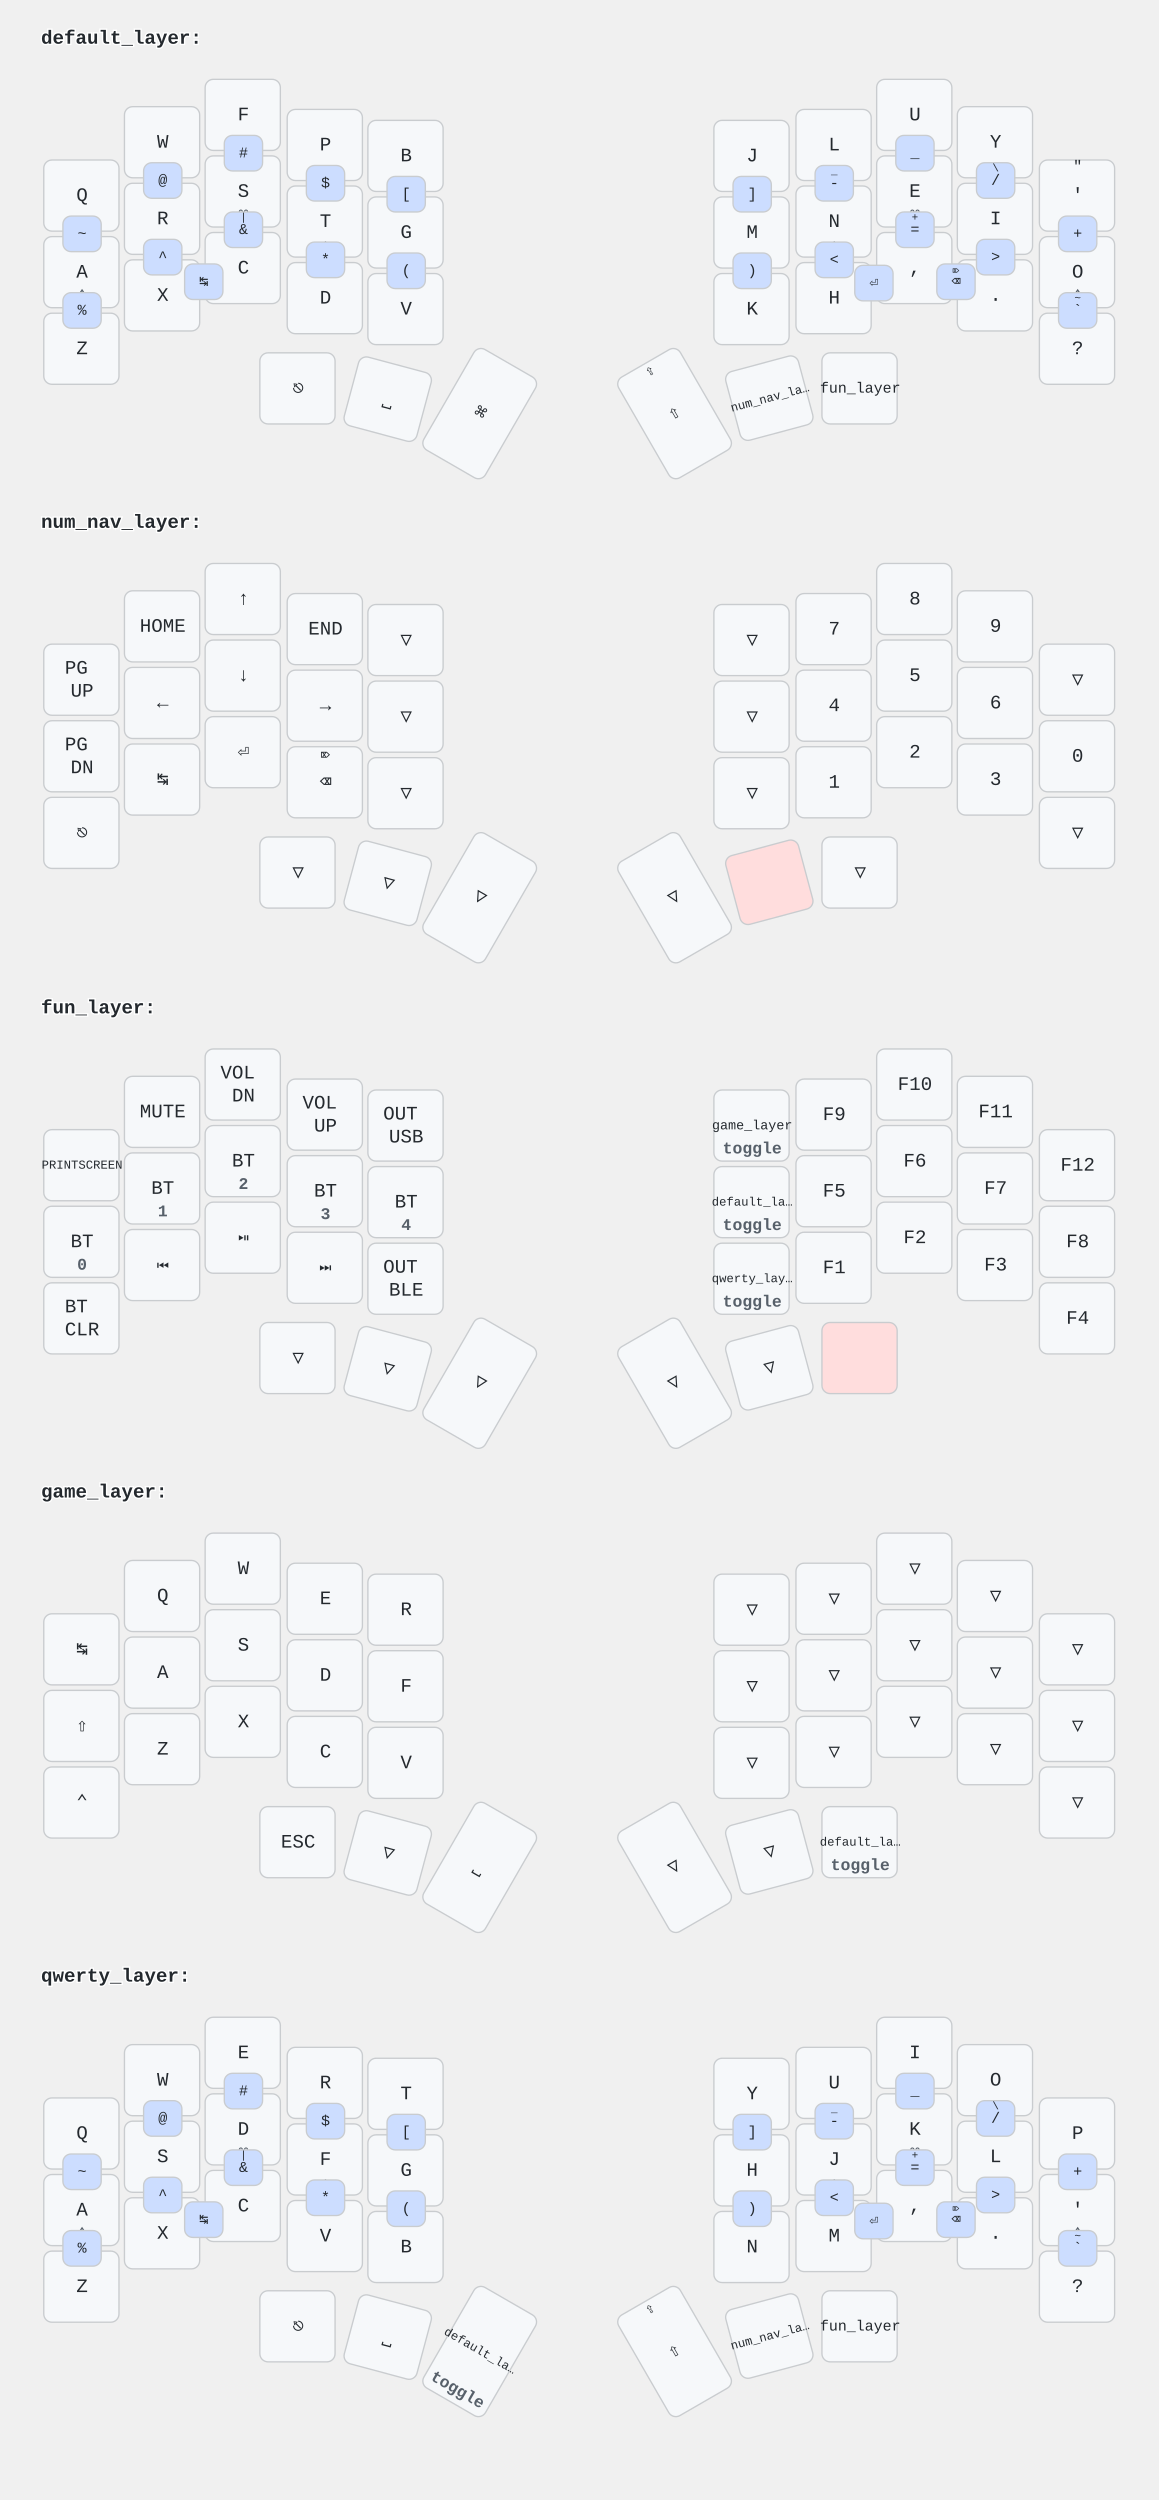
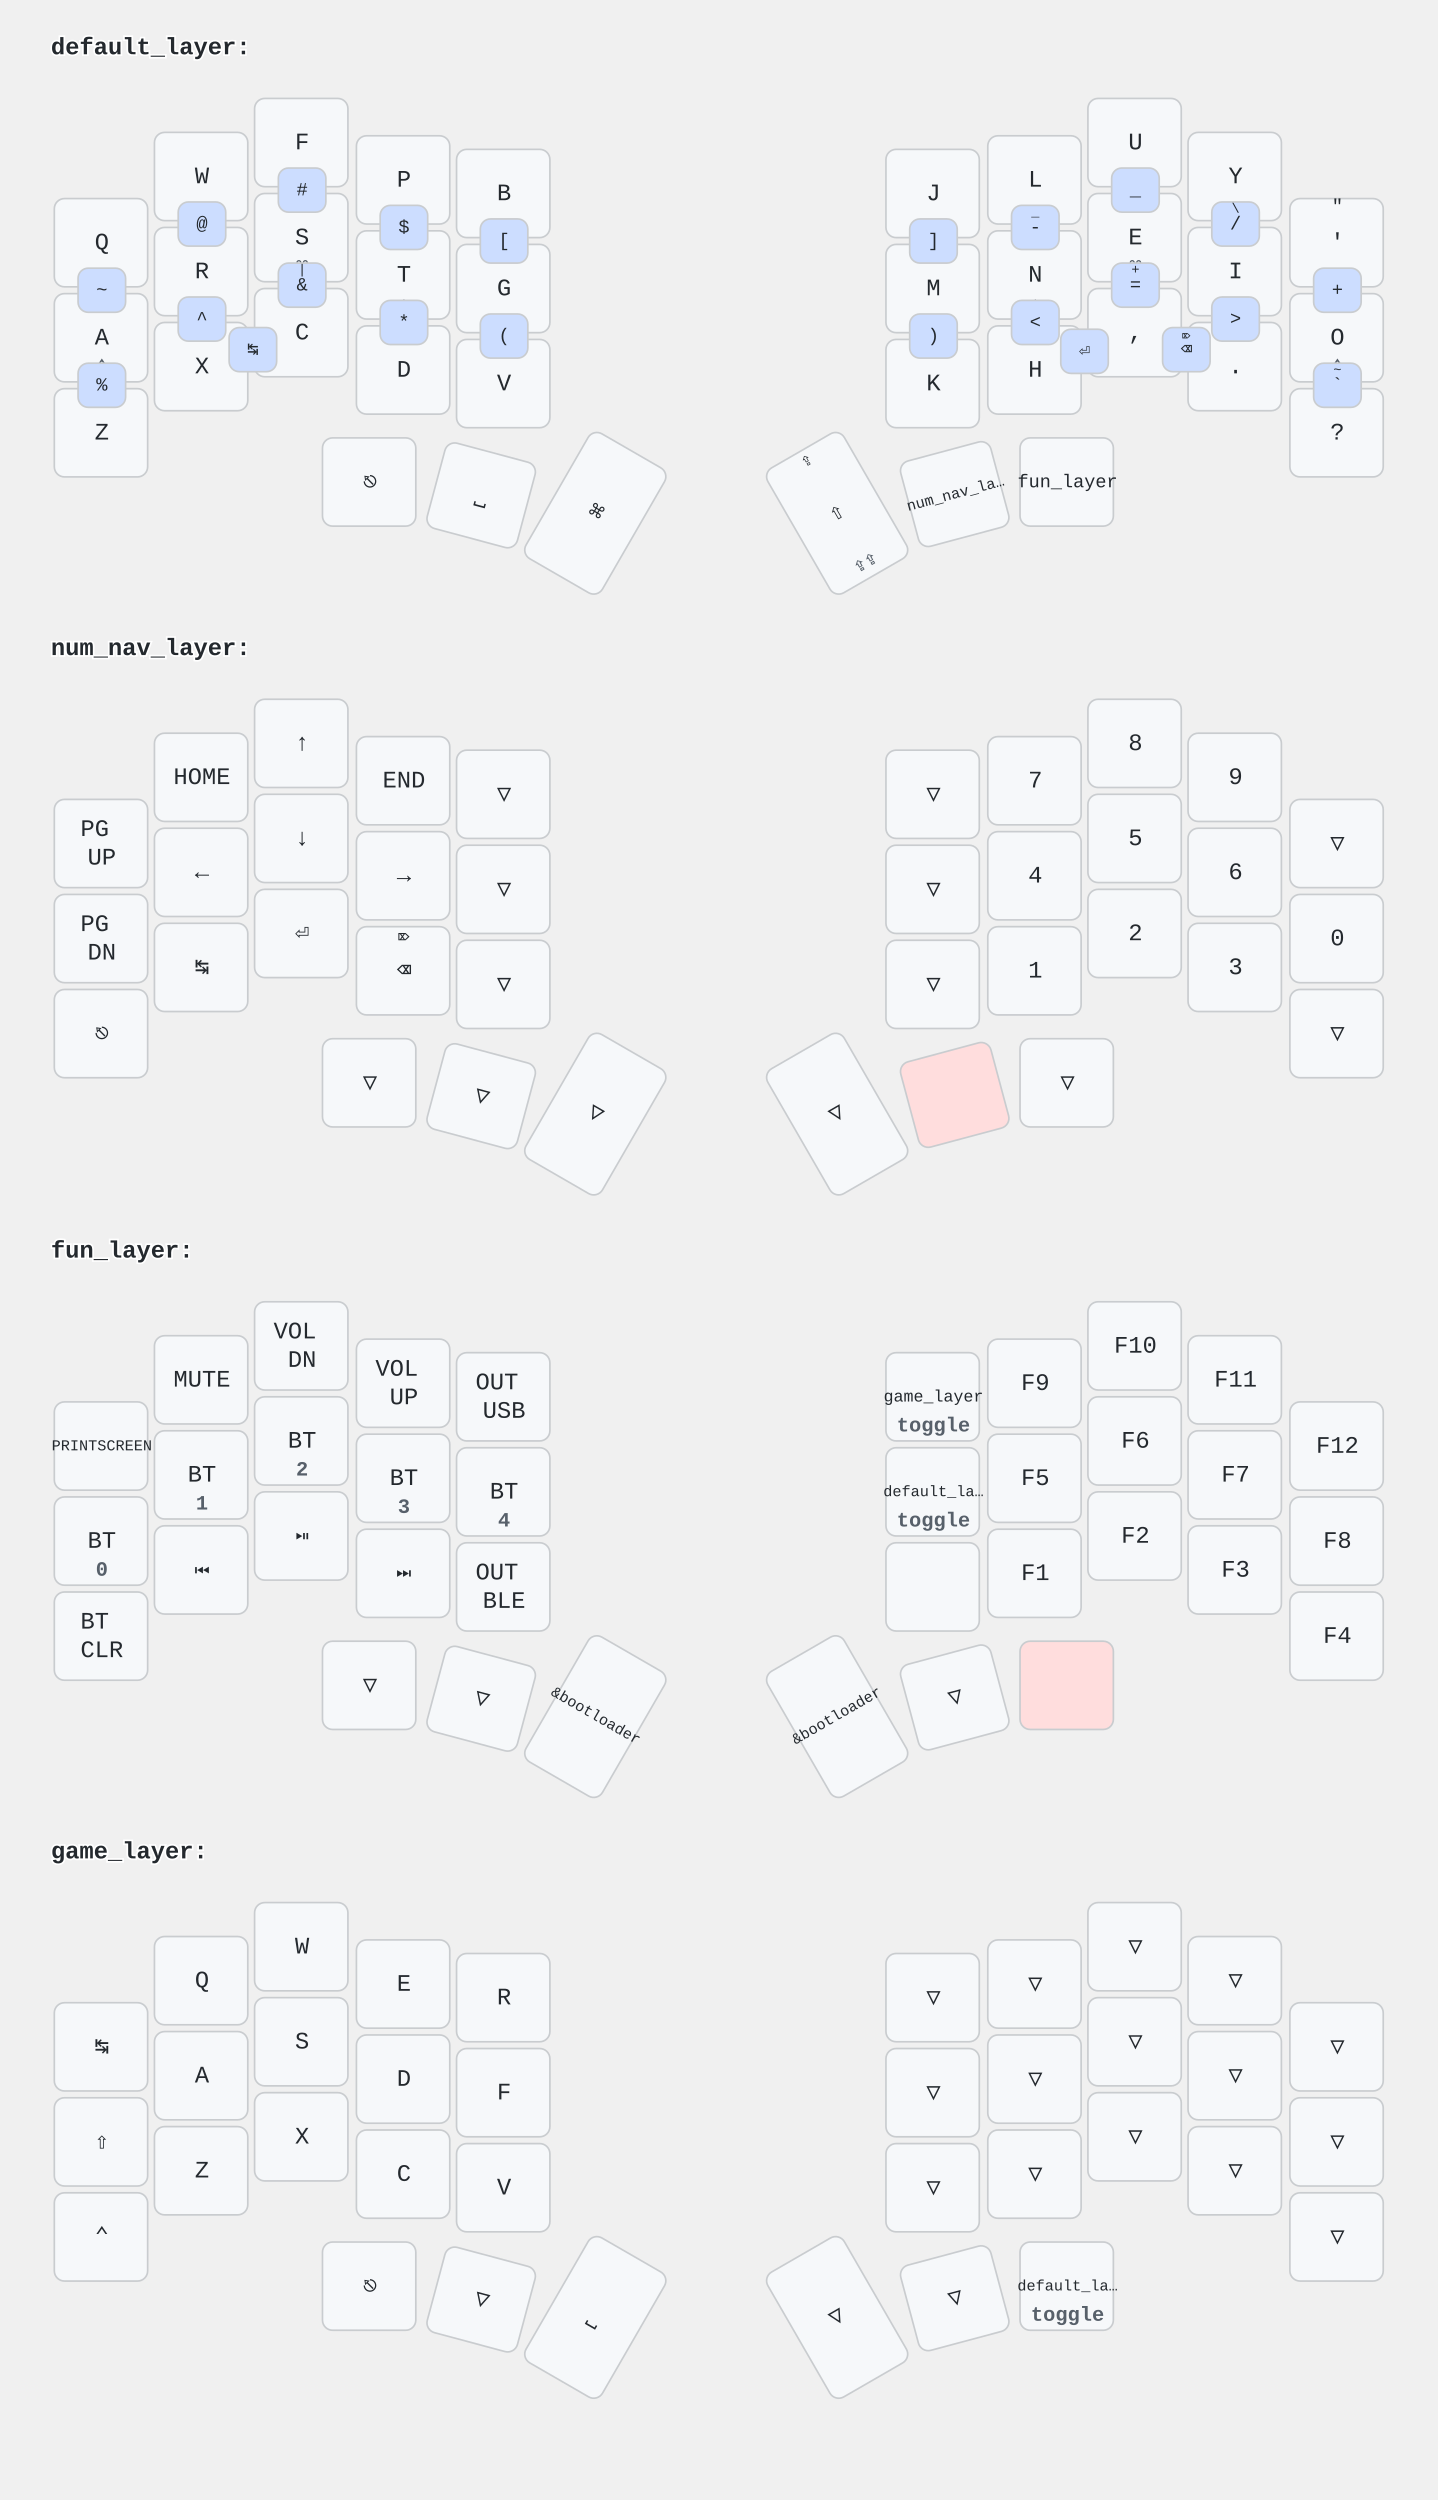
- <svg xmlns="http://www.w3.org/2000/svg" width="847" height="1828" viewBox="0 0 847 1828" class="keymap">
+ <svg xmlns="http://www.w3.org/2000/svg" width="847" height="1473" viewBox="0 0 847 1473" class="keymap">
  <style>/* font and background color specifications */
svg {
    font-family: SFMono-Regular,Consolas,Liberation Mono,Menlo,monospace;
    font-size: 14px;
    font-kerning: normal;
    text-rendering: optimizeLegibility;
    fill: #24292e;
}

/* default key styling */
rect {
    fill: #f6f8fa;
    stroke: #c9cccf;
    stroke-width: 1;
}

/* color accent for combo boxes */
rect.combo {
    fill: #cdf;
}

/* color accent for held keys */
rect.held, rect.combo.held {
    fill: #fdd;
}

/* color accent for ghost (optional) keys */
rect.ghost, rect.combo.ghost {
    fill: #ddd;
}

text {
    text-anchor: middle;
    dominant-baseline: middle;
}

/* styling for layer labels */
text.label {
    font-weight: bold;
    text-anchor: start;
    stroke: white;
    stroke-width: 2;
    paint-order: stroke;
}

/* styling for combo tap, and key hold/shifted label text */
text.combo, text.hold, text.shifted {
    font-size: 11px;
}

text.hold {
    text-anchor: middle;
    dominant-baseline: text-after-edge;
    font-size: 12px;
    font-weight: 600;
    fill: #57606a;
}

text.shifted {
    text-anchor: middle;
    dominant-baseline: hanging;
}

/* styling for hold/shifted label text in combo box */
text.combo.hold, text.combo.shifted {
    font-size: 8px;
}

/* styling for combo dendrons */
path {
    stroke-width: 1;
    stroke: gray;
    fill: none;
}
</style>
  <g transform="translate(30, 0)" class="layer-default_layer">
    <text x="0" y="28" class="label" id="default_layer">default_layer:</text>
    <g transform="translate(0, 56)">
      <g transform="translate(30, 87)" class="key keypos-0">
        <rect rx="6" ry="6" x="-28" y="-26" width="55" height="52" class="key" />
        <text x="0" y="0" class="key tap">Q</text>
      </g>
      <g transform="translate(89, 48)" class="key keypos-1">
        <rect rx="6" ry="6" x="-28" y="-26" width="55" height="52" class="key" />
        <text x="0" y="0" class="key tap">W</text>
      </g>
      <g transform="translate(148, 28)" class="key keypos-2">
        <rect rx="6" ry="6" x="-28" y="-26" width="55" height="52" class="key" />
        <text x="0" y="0" class="key tap">F</text>
      </g>
      <g transform="translate(208, 50)" class="key keypos-3">
        <rect rx="6" ry="6" x="-28" y="-26" width="55" height="52" class="key" />
        <text x="0" y="0" class="key tap">P</text>
      </g>
      <g transform="translate(267, 58)" class="key keypos-4">
        <rect rx="6" ry="6" x="-28" y="-26" width="55" height="52" class="key" />
        <text x="0" y="0" class="key tap">B</text>
      </g>
      <g transform="translate(520, 58)" class="key keypos-5">
        <rect rx="6" ry="6" x="-28" y="-26" width="55" height="52" class="key" />
        <text x="0" y="0" class="key tap">J</text>
      </g>
      <g transform="translate(580, 50)" class="key keypos-6">
        <rect rx="6" ry="6" x="-28" y="-26" width="55" height="52" class="key" />
        <text x="0" y="0" class="key tap">L</text>
      </g>
      <g transform="translate(639, 28)" class="key keypos-7">
        <rect rx="6" ry="6" x="-28" y="-26" width="55" height="52" class="key" />
        <text x="0" y="0" class="key tap">U</text>
      </g>
      <g transform="translate(698, 48)" class="key keypos-8">
        <rect rx="6" ry="6" x="-28" y="-26" width="55" height="52" class="key" />
        <text x="0" y="0" class="key tap">Y</text>
      </g>
      <g transform="translate(758, 87)" class="key keypos-9">
        <rect rx="6" ry="6" x="-28" y="-26" width="55" height="52" class="key" />
        <text x="0" y="0" class="key tap">'</text>
        <text x="0" y="-24" class="key shifted">"</text>
      </g>
      <g transform="translate(30, 143)" class="key keypos-10">
        <rect rx="6" ry="6" x="-28" y="-26" width="55" height="52" class="key" />
        <text x="0" y="0" class="key tap">A</text>
        <text x="0" y="24" class="key hold">⌃</text>
      </g>
      <g transform="translate(89, 104)" class="key keypos-11">
        <rect rx="6" ry="6" x="-28" y="-26" width="55" height="52" class="key" />
        <text x="0" y="0" class="key tap">R</text>
        <text x="0" y="24" class="key hold">⎇</text>
      </g>
      <g transform="translate(148, 84)" class="key keypos-12">
        <rect rx="6" ry="6" x="-28" y="-26" width="55" height="52" class="key" />
        <text x="0" y="0" class="key tap">S</text>
        <text x="0" y="24" class="key hold">⌘</text>
      </g>
      <g transform="translate(208, 106)" class="key keypos-13">
        <rect rx="6" ry="6" x="-28" y="-26" width="55" height="52" class="key" />
        <text x="0" y="0" class="key tap">T</text>
        <text x="0" y="24" class="key hold">⇧</text>
      </g>
      <g transform="translate(267, 114)" class="key keypos-14">
        <rect rx="6" ry="6" x="-28" y="-26" width="55" height="52" class="key" />
        <text x="0" y="0" class="key tap">G</text>
      </g>
      <g transform="translate(520, 114)" class="key keypos-15">
        <rect rx="6" ry="6" x="-28" y="-26" width="55" height="52" class="key" />
        <text x="0" y="0" class="key tap">M</text>
      </g>
      <g transform="translate(580, 106)" class="key keypos-16">
        <rect rx="6" ry="6" x="-28" y="-26" width="55" height="52" class="key" />
        <text x="0" y="0" class="key tap">N</text>
        <text x="0" y="24" class="key hold">⇧</text>
      </g>
      <g transform="translate(639, 84)" class="key keypos-17">
        <rect rx="6" ry="6" x="-28" y="-26" width="55" height="52" class="key" />
        <text x="0" y="0" class="key tap">E</text>
        <text x="0" y="24" class="key hold">⌘</text>
      </g>
      <g transform="translate(698, 104)" class="key keypos-18">
        <rect rx="6" ry="6" x="-28" y="-26" width="55" height="52" class="key" />
        <text x="0" y="0" class="key tap">I</text>
        <text x="0" y="24" class="key hold">⎇</text>
      </g>
      <g transform="translate(758, 143)" class="key keypos-19">
        <rect rx="6" ry="6" x="-28" y="-26" width="55" height="52" class="key" />
        <text x="0" y="0" class="key tap">O</text>
        <text x="0" y="24" class="key hold">⌃</text>
      </g>
      <g transform="translate(30, 199)" class="key keypos-20">
        <rect rx="6" ry="6" x="-28" y="-26" width="55" height="52" class="key" />
        <text x="0" y="0" class="key tap">Z</text>
      </g>
      <g transform="translate(89, 160)" class="key keypos-21">
        <rect rx="6" ry="6" x="-28" y="-26" width="55" height="52" class="key" />
        <text x="0" y="0" class="key tap">X</text>
      </g>
      <g transform="translate(148, 140)" class="key keypos-22">
        <rect rx="6" ry="6" x="-28" y="-26" width="55" height="52" class="key" />
        <text x="0" y="0" class="key tap">C</text>
      </g>
      <g transform="translate(208, 162)" class="key keypos-23">
        <rect rx="6" ry="6" x="-28" y="-26" width="55" height="52" class="key" />
        <text x="0" y="0" class="key tap">D</text>
      </g>
      <g transform="translate(267, 170)" class="key keypos-24">
        <rect rx="6" ry="6" x="-28" y="-26" width="55" height="52" class="key" />
        <text x="0" y="0" class="key tap">V</text>
      </g>
      <g transform="translate(520, 170)" class="key keypos-25">
        <rect rx="6" ry="6" x="-28" y="-26" width="55" height="52" class="key" />
        <text x="0" y="0" class="key tap">K</text>
      </g>
      <g transform="translate(580, 162)" class="key keypos-26">
        <rect rx="6" ry="6" x="-28" y="-26" width="55" height="52" class="key" />
        <text x="0" y="0" class="key tap">H</text>
      </g>
      <g transform="translate(639, 140)" class="key keypos-27">
        <rect rx="6" ry="6" x="-28" y="-26" width="55" height="52" class="key" />
        <text x="0" y="0" class="key tap">,</text>
        <text x="0" y="-24" class="key shifted">;</text>
      </g>
      <g transform="translate(698, 160)" class="key keypos-28">
        <rect rx="6" ry="6" x="-28" y="-26" width="55" height="52" class="key" />
        <text x="0" y="0" class="key tap">.</text>
        <text x="0" y="-24" class="key shifted">:</text>
      </g>
      <g transform="translate(758, 199)" class="key keypos-29">
        <rect rx="6" ry="6" x="-28" y="-26" width="55" height="52" class="key" />
        <text x="0" y="0" class="key tap">?</text>
        <text x="0" y="-24" class="key shifted">!</text>
      </g>
      <g transform="translate(188, 228)" class="key keypos-30">
        <rect rx="6" ry="6" x="-28" y="-26" width="55" height="52" class="key" />
        <text x="0" y="0" class="key tap">⎋</text>
      </g>
      <g transform="translate(254, 236) rotate(15.0)" class="key keypos-31">
        <rect rx="6" ry="6" x="-28" y="-26" width="55" height="52" class="key" />
        <text x="0" y="0" class="key tap">⎵</text>
      </g>
      <g transform="translate(321, 246) rotate(30.0)" class="key keypos-32">
        <rect rx="6" ry="6" x="-26" y="-42" width="52" height="85" class="key" />
        <text x="0" y="0" class="key tap">⌘</text>
      </g>
      <g transform="translate(463, 246) rotate(-30.0)" class="key keypos-33">
        <rect rx="6" ry="6" x="-26" y="-42" width="52" height="85" class="key" />
        <text x="0" y="0" class="key tap">⇧</text>
+         <text x="0" y="40" class="key hold">⇪⇪</text>
        <text x="0" y="-40" class="key shifted">⇪</text>
      </g>
      <g transform="translate(533, 235) rotate(-15.0)" class="key keypos-34">
        <rect rx="6" ry="6" x="-28" y="-26" width="55" height="52" class="key" />
        <a href="#num_nav_layer">
          <text x="0" y="0" class="key tap layer-activator">
            <tspan style="font-size: 64%">num_nav_la…</tspan>
          </text>
        </a>
      </g>
      <g transform="translate(599, 228)" class="key keypos-35">
        <rect rx="6" ry="6" x="-28" y="-26" width="55" height="52" class="key" />
        <a href="#fun_layer">
          <text x="0" y="0" class="key tap layer-activator">
            <tspan style="font-size: 78%">fun_layer</tspan>
          </text>
        </a>
      </g>
      <g class="combo combopos-0">
        <rect rx="6" ry="6" x="16" y="102" width="28" height="26" class="combo" />
        <text x="30" y="115" class="combo tap">~</text>
      </g>
      <g class="combo combopos-1">
        <rect rx="6" ry="6" x="75" y="63" width="28" height="26" class="combo" />
        <text x="89" y="76" class="combo tap">@</text>
      </g>
      <g class="combo combopos-2">
        <rect rx="6" ry="6" x="134" y="43" width="28" height="26" class="combo" />
        <text x="148" y="56" class="combo tap">#</text>
      </g>
      <g class="combo combopos-3">
        <rect rx="6" ry="6" x="194" y="65" width="28" height="26" class="combo" />
        <text x="208" y="78" class="combo tap">$</text>
      </g>
      <g class="combo combopos-4">
        <rect rx="6" ry="6" x="16" y="158" width="28" height="26" class="combo" />
        <text x="30" y="171" class="combo tap">%</text>
      </g>
      <g class="combo combopos-5">
        <rect rx="6" ry="6" x="75" y="119" width="28" height="26" class="combo" />
        <text x="89" y="132" class="combo tap">^</text>
      </g>
      <g class="combo combopos-6">
        <rect rx="6" ry="6" x="134" y="99" width="28" height="26" class="combo" />
        <text x="148" y="112" class="combo tap">&amp;</text>
        <text x="148" y="101" class="combo shifted">|</text>
      </g>
      <g class="combo combopos-7">
        <rect rx="6" ry="6" x="194" y="121" width="28" height="26" class="combo" />
        <text x="208" y="134" class="combo tap">*</text>
      </g>
      <g class="combo combopos-8">
        <rect rx="6" ry="6" x="253" y="73" width="28" height="26" class="combo" />
        <text x="267" y="86" class="combo tap">[</text>
      </g>
      <g class="combo combopos-9">
        <rect rx="6" ry="6" x="253" y="129" width="28" height="26" class="combo" />
        <text x="267" y="142" class="combo tap">(</text>
      </g>
      <g class="combo combopos-10">
        <rect rx="6" ry="6" x="506" y="73" width="28" height="26" class="combo" />
        <text x="520" y="86" class="combo tap">]</text>
      </g>
      <g class="combo combopos-11">
        <rect rx="6" ry="6" x="506" y="129" width="28" height="26" class="combo" />
        <text x="520" y="142" class="combo tap">)</text>
      </g>
      <g class="combo combopos-12">
        <rect rx="6" ry="6" x="744" y="158" width="28" height="26" class="combo" />
        <text x="758" y="171" class="combo tap">`</text>
        <text x="758" y="160" class="combo shifted">~</text>
      </g>
      <g class="combo combopos-13">
        <rect rx="6" ry="6" x="566" y="121" width="28" height="26" class="combo" />
        <text x="580" y="134" class="combo tap">&lt;</text>
      </g>
      <g class="combo combopos-14">
        <rect rx="6" ry="6" x="684" y="119" width="28" height="26" class="combo" />
        <text x="698" y="132" class="combo tap">&gt;</text>
      </g>
      <g class="combo combopos-15">
        <rect rx="6" ry="6" x="684" y="63" width="28" height="26" class="combo" />
        <text x="698" y="76" class="combo tap">/</text>
        <text x="698" y="65" class="combo shifted">\</text>
      </g>
      <g class="combo combopos-16">
        <rect rx="6" ry="6" x="566" y="65" width="28" height="26" class="combo" />
        <text x="580" y="78" class="combo tap">-</text>
        <text x="580" y="67" class="combo shifted">_</text>
      </g>
      <g class="combo combopos-17">
        <rect rx="6" ry="6" x="625" y="43" width="28" height="26" class="combo" />
        <text x="639" y="56" class="combo tap">_</text>
      </g>
      <g class="combo combopos-18">
        <rect rx="6" ry="6" x="625" y="99" width="28" height="26" class="combo" />
        <text x="639" y="112" class="combo tap">=</text>
        <text x="639" y="101" class="combo shifted">+</text>
      </g>
      <g class="combo combopos-19">
        <rect rx="6" ry="6" x="744" y="102" width="28" height="26" class="combo" />
        <text x="758" y="115" class="combo tap">+</text>
      </g>
      <g class="combo combopos-20">
        <rect rx="6" ry="6" x="105" y="137" width="28" height="26" class="combo" />
        <text x="119" y="150" class="combo tap">↹</text>
      </g>
      <g class="combo combopos-21">
        <rect rx="6" ry="6" x="595" y="138" width="28" height="26" class="combo" />
        <text x="609" y="151" class="combo tap">⏎</text>
      </g>
      <g class="combo combopos-22">
        <rect rx="6" ry="6" x="655" y="137" width="28" height="26" class="combo" />
        <text x="669" y="150" class="combo tap">⌫</text>
        <text x="669" y="139" class="combo shifted">⌦</text>
      </g>
    </g>
  </g>
  <g transform="translate(30, 354)" class="layer-num_nav_layer">
    <text x="0" y="28" class="label" id="num_nav_layer">num_nav_layer:</text>
    <g transform="translate(0, 56)">
      <g transform="translate(30, 87)" class="key keypos-0">
        <rect rx="6" ry="6" x="-28" y="-26" width="55" height="52" class="key" />
        <text x="0" y="0" class="key tap">
          <tspan x="0" dy="-0.6em">PG</tspan>
          <tspan x="0" dy="1.2em">UP</tspan>
        </text>
      </g>
      <g transform="translate(89, 48)" class="key keypos-1">
        <rect rx="6" ry="6" x="-28" y="-26" width="55" height="52" class="key" />
        <text x="0" y="0" class="key tap">HOME</text>
      </g>
      <g transform="translate(148, 28)" class="key keypos-2">
        <rect rx="6" ry="6" x="-28" y="-26" width="55" height="52" class="key" />
        <text x="0" y="0" class="key tap">↑</text>
      </g>
      <g transform="translate(208, 50)" class="key keypos-3">
        <rect rx="6" ry="6" x="-28" y="-26" width="55" height="52" class="key" />
        <text x="0" y="0" class="key tap">END</text>
      </g>
      <g transform="translate(267, 58)" class="key trans keypos-4">
        <rect rx="6" ry="6" x="-28" y="-26" width="55" height="52" class="key trans" />
        <text x="0" y="0" class="key trans tap">▽</text>
      </g>
      <g transform="translate(520, 58)" class="key trans keypos-5">
        <rect rx="6" ry="6" x="-28" y="-26" width="55" height="52" class="key trans" />
        <text x="0" y="0" class="key trans tap">▽</text>
      </g>
      <g transform="translate(580, 50)" class="key keypos-6">
        <rect rx="6" ry="6" x="-28" y="-26" width="55" height="52" class="key" />
        <text x="0" y="0" class="key tap">7</text>
      </g>
      <g transform="translate(639, 28)" class="key keypos-7">
        <rect rx="6" ry="6" x="-28" y="-26" width="55" height="52" class="key" />
        <text x="0" y="0" class="key tap">8</text>
      </g>
      <g transform="translate(698, 48)" class="key keypos-8">
        <rect rx="6" ry="6" x="-28" y="-26" width="55" height="52" class="key" />
        <text x="0" y="0" class="key tap">9</text>
      </g>
      <g transform="translate(758, 87)" class="key trans keypos-9">
        <rect rx="6" ry="6" x="-28" y="-26" width="55" height="52" class="key trans" />
        <text x="0" y="0" class="key trans tap">▽</text>
      </g>
      <g transform="translate(30, 143)" class="key keypos-10">
        <rect rx="6" ry="6" x="-28" y="-26" width="55" height="52" class="key" />
        <text x="0" y="0" class="key tap">
          <tspan x="0" dy="-0.6em">PG</tspan>
          <tspan x="0" dy="1.2em">DN</tspan>
        </text>
      </g>
      <g transform="translate(89, 104)" class="key keypos-11">
        <rect rx="6" ry="6" x="-28" y="-26" width="55" height="52" class="key" />
        <text x="0" y="0" class="key tap">←</text>
      </g>
      <g transform="translate(148, 84)" class="key keypos-12">
        <rect rx="6" ry="6" x="-28" y="-26" width="55" height="52" class="key" />
        <text x="0" y="0" class="key tap">↓</text>
      </g>
      <g transform="translate(208, 106)" class="key keypos-13">
        <rect rx="6" ry="6" x="-28" y="-26" width="55" height="52" class="key" />
        <text x="0" y="0" class="key tap">→</text>
      </g>
      <g transform="translate(267, 114)" class="key trans keypos-14">
        <rect rx="6" ry="6" x="-28" y="-26" width="55" height="52" class="key trans" />
        <text x="0" y="0" class="key trans tap">▽</text>
      </g>
      <g transform="translate(520, 114)" class="key trans keypos-15">
        <rect rx="6" ry="6" x="-28" y="-26" width="55" height="52" class="key trans" />
        <text x="0" y="0" class="key trans tap">▽</text>
      </g>
      <g transform="translate(580, 106)" class="key keypos-16">
        <rect rx="6" ry="6" x="-28" y="-26" width="55" height="52" class="key" />
        <text x="0" y="0" class="key tap">4</text>
      </g>
      <g transform="translate(639, 84)" class="key keypos-17">
        <rect rx="6" ry="6" x="-28" y="-26" width="55" height="52" class="key" />
        <text x="0" y="0" class="key tap">5</text>
      </g>
      <g transform="translate(698, 104)" class="key keypos-18">
        <rect rx="6" ry="6" x="-28" y="-26" width="55" height="52" class="key" />
        <text x="0" y="0" class="key tap">6</text>
      </g>
      <g transform="translate(758, 143)" class="key keypos-19">
        <rect rx="6" ry="6" x="-28" y="-26" width="55" height="52" class="key" />
        <text x="0" y="0" class="key tap">0</text>
      </g>
      <g transform="translate(30, 199)" class="key keypos-20">
        <rect rx="6" ry="6" x="-28" y="-26" width="55" height="52" class="key" />
        <text x="0" y="0" class="key tap">⎋</text>
      </g>
      <g transform="translate(89, 160)" class="key keypos-21">
        <rect rx="6" ry="6" x="-28" y="-26" width="55" height="52" class="key" />
        <text x="0" y="0" class="key tap">↹</text>
      </g>
      <g transform="translate(148, 140)" class="key keypos-22">
        <rect rx="6" ry="6" x="-28" y="-26" width="55" height="52" class="key" />
        <text x="0" y="0" class="key tap">⏎</text>
      </g>
      <g transform="translate(208, 162)" class="key keypos-23">
        <rect rx="6" ry="6" x="-28" y="-26" width="55" height="52" class="key" />
        <text x="0" y="0" class="key tap">⌫</text>
        <text x="0" y="-24" class="key shifted">⌦</text>
      </g>
      <g transform="translate(267, 170)" class="key trans keypos-24">
        <rect rx="6" ry="6" x="-28" y="-26" width="55" height="52" class="key trans" />
        <text x="0" y="0" class="key trans tap">▽</text>
      </g>
      <g transform="translate(520, 170)" class="key trans keypos-25">
        <rect rx="6" ry="6" x="-28" y="-26" width="55" height="52" class="key trans" />
        <text x="0" y="0" class="key trans tap">▽</text>
      </g>
      <g transform="translate(580, 162)" class="key keypos-26">
        <rect rx="6" ry="6" x="-28" y="-26" width="55" height="52" class="key" />
        <text x="0" y="0" class="key tap">1</text>
      </g>
      <g transform="translate(639, 140)" class="key keypos-27">
        <rect rx="6" ry="6" x="-28" y="-26" width="55" height="52" class="key" />
        <text x="0" y="0" class="key tap">2</text>
      </g>
      <g transform="translate(698, 160)" class="key keypos-28">
        <rect rx="6" ry="6" x="-28" y="-26" width="55" height="52" class="key" />
        <text x="0" y="0" class="key tap">3</text>
      </g>
      <g transform="translate(758, 199)" class="key trans keypos-29">
        <rect rx="6" ry="6" x="-28" y="-26" width="55" height="52" class="key trans" />
        <text x="0" y="0" class="key trans tap">▽</text>
      </g>
      <g transform="translate(188, 228)" class="key trans keypos-30">
        <rect rx="6" ry="6" x="-28" y="-26" width="55" height="52" class="key trans" />
        <text x="0" y="0" class="key trans tap">▽</text>
      </g>
      <g transform="translate(254, 236) rotate(15.0)" class="key trans keypos-31">
        <rect rx="6" ry="6" x="-28" y="-26" width="55" height="52" class="key trans" />
        <text x="0" y="0" class="key trans tap">▽</text>
      </g>
      <g transform="translate(321, 246) rotate(30.0)" class="key trans keypos-32">
        <rect rx="6" ry="6" x="-26" y="-42" width="52" height="85" class="key trans" />
        <text x="0" y="0" class="key trans tap">▽</text>
      </g>
      <g transform="translate(463, 246) rotate(-30.0)" class="key trans keypos-33">
        <rect rx="6" ry="6" x="-26" y="-42" width="52" height="85" class="key trans" />
        <text x="0" y="0" class="key trans tap">▽</text>
      </g>
      <g transform="translate(533, 235) rotate(-15.0)" class="key held keypos-34">
        <rect rx="6" ry="6" x="-28" y="-26" width="55" height="52" class="key held" />
      </g>
      <g transform="translate(599, 228)" class="key trans keypos-35">
        <rect rx="6" ry="6" x="-28" y="-26" width="55" height="52" class="key trans" />
        <text x="0" y="0" class="key trans tap">▽</text>
      </g>
    </g>
  </g>
  <g transform="translate(30, 709)" class="layer-fun_layer">
    <text x="0" y="28" class="label" id="fun_layer">fun_layer:</text>
    <g transform="translate(0, 56)">
      <g transform="translate(30, 87)" class="key keypos-0">
        <rect rx="6" ry="6" x="-28" y="-26" width="55" height="52" class="key" />
        <text x="0" y="0" class="key tap">
          <tspan style="font-size: 64%">PRINTSCREEN</tspan>
        </text>
      </g>
      <g transform="translate(89, 48)" class="key keypos-1">
        <rect rx="6" ry="6" x="-28" y="-26" width="55" height="52" class="key" />
        <text x="0" y="0" class="key tap">MUTE</text>
      </g>
      <g transform="translate(148, 28)" class="key keypos-2">
        <rect rx="6" ry="6" x="-28" y="-26" width="55" height="52" class="key" />
        <text x="0" y="0" class="key tap">
          <tspan x="0" dy="-0.6em">VOL</tspan>
          <tspan x="0" dy="1.2em">DN</tspan>
        </text>
      </g>
      <g transform="translate(208, 50)" class="key keypos-3">
        <rect rx="6" ry="6" x="-28" y="-26" width="55" height="52" class="key" />
        <text x="0" y="0" class="key tap">
          <tspan x="0" dy="-0.6em">VOL</tspan>
          <tspan x="0" dy="1.2em">UP</tspan>
        </text>
      </g>
      <g transform="translate(267, 58)" class="key keypos-4">
        <rect rx="6" ry="6" x="-28" y="-26" width="55" height="52" class="key" />
        <text x="0" y="0" class="key tap">
          <tspan x="0" dy="-0.6em">OUT</tspan>
          <tspan x="0" dy="1.2em">USB</tspan>
        </text>
      </g>
      <g transform="translate(520, 58)" class="key keypos-5">
        <rect rx="6" ry="6" x="-28" y="-26" width="55" height="52" class="key" />
        <a href="#game_layer">
          <text x="0" y="0" class="key tap layer-activator">
            <tspan style="font-size: 70%">game_layer</tspan>
          </text>
        </a>
        <text x="0" y="24" class="key hold">toggle</text>
      </g>
      <g transform="translate(580, 50)" class="key keypos-6">
        <rect rx="6" ry="6" x="-28" y="-26" width="55" height="52" class="key" />
        <text x="0" y="0" class="key tap">F9</text>
      </g>
      <g transform="translate(639, 28)" class="key keypos-7">
        <rect rx="6" ry="6" x="-28" y="-26" width="55" height="52" class="key" />
        <text x="0" y="0" class="key tap">F10</text>
      </g>
      <g transform="translate(698, 48)" class="key keypos-8">
        <rect rx="6" ry="6" x="-28" y="-26" width="55" height="52" class="key" />
        <text x="0" y="0" class="key tap">F11</text>
      </g>
      <g transform="translate(758, 87)" class="key keypos-9">
        <rect rx="6" ry="6" x="-28" y="-26" width="55" height="52" class="key" />
        <text x="0" y="0" class="key tap">F12</text>
      </g>
      <g transform="translate(30, 143)" class="key keypos-10">
        <rect rx="6" ry="6" x="-28" y="-26" width="55" height="52" class="key" />
        <text x="0" y="0" class="key tap">BT</text>
        <text x="0" y="24" class="key hold">0</text>
      </g>
      <g transform="translate(89, 104)" class="key keypos-11">
        <rect rx="6" ry="6" x="-28" y="-26" width="55" height="52" class="key" />
        <text x="0" y="0" class="key tap">BT</text>
        <text x="0" y="24" class="key hold">1</text>
      </g>
      <g transform="translate(148, 84)" class="key keypos-12">
        <rect rx="6" ry="6" x="-28" y="-26" width="55" height="52" class="key" />
        <text x="0" y="0" class="key tap">BT</text>
        <text x="0" y="24" class="key hold">2</text>
      </g>
      <g transform="translate(208, 106)" class="key keypos-13">
        <rect rx="6" ry="6" x="-28" y="-26" width="55" height="52" class="key" />
        <text x="0" y="0" class="key tap">BT</text>
        <text x="0" y="24" class="key hold">3</text>
      </g>
      <g transform="translate(267, 114)" class="key keypos-14">
        <rect rx="6" ry="6" x="-28" y="-26" width="55" height="52" class="key" />
        <text x="0" y="0" class="key tap">BT</text>
        <text x="0" y="24" class="key hold">4</text>
      </g>
      <g transform="translate(520, 114)" class="key keypos-15">
        <rect rx="6" ry="6" x="-28" y="-26" width="55" height="52" class="key" />
        <a href="#default_layer">
          <text x="0" y="0" class="key tap layer-activator">
            <tspan style="font-size: 64%">default_la…</tspan>
          </text>
        </a>
        <text x="0" y="24" class="key hold">toggle</text>
      </g>
      <g transform="translate(580, 106)" class="key keypos-16">
        <rect rx="6" ry="6" x="-28" y="-26" width="55" height="52" class="key" />
        <text x="0" y="0" class="key tap">F5</text>
      </g>
      <g transform="translate(639, 84)" class="key keypos-17">
        <rect rx="6" ry="6" x="-28" y="-26" width="55" height="52" class="key" />
        <text x="0" y="0" class="key tap">F6</text>
      </g>
      <g transform="translate(698, 104)" class="key keypos-18">
        <rect rx="6" ry="6" x="-28" y="-26" width="55" height="52" class="key" />
        <text x="0" y="0" class="key tap">F7</text>
      </g>
      <g transform="translate(758, 143)" class="key keypos-19">
        <rect rx="6" ry="6" x="-28" y="-26" width="55" height="52" class="key" />
        <text x="0" y="0" class="key tap">F8</text>
      </g>
      <g transform="translate(30, 199)" class="key keypos-20">
        <rect rx="6" ry="6" x="-28" y="-26" width="55" height="52" class="key" />
        <text x="0" y="0" class="key tap">
          <tspan x="0" dy="-0.6em">BT</tspan>
          <tspan x="0" dy="1.2em">CLR</tspan>
        </text>
      </g>
      <g transform="translate(89, 160)" class="key keypos-21">
        <rect rx="6" ry="6" x="-28" y="-26" width="55" height="52" class="key" />
        <text x="0" y="0" class="key tap">⏮</text>
      </g>
      <g transform="translate(148, 140)" class="key keypos-22">
        <rect rx="6" ry="6" x="-28" y="-26" width="55" height="52" class="key" />
        <text x="0" y="0" class="key tap">⏯</text>
      </g>
      <g transform="translate(208, 162)" class="key keypos-23">
        <rect rx="6" ry="6" x="-28" y="-26" width="55" height="52" class="key" />
        <text x="0" y="0" class="key tap">⏭</text>
      </g>
      <g transform="translate(267, 170)" class="key keypos-24">
        <rect rx="6" ry="6" x="-28" y="-26" width="55" height="52" class="key" />
        <text x="0" y="0" class="key tap">
          <tspan x="0" dy="-0.6em">OUT</tspan>
          <tspan x="0" dy="1.2em">BLE</tspan>
        </text>
      </g>
      <g transform="translate(520, 170)" class="key keypos-25">
        <rect rx="6" ry="6" x="-28" y="-26" width="55" height="52" class="key" />
-         <a href="#qwerty_layer">
-           <text x="0" y="0" class="key tap layer-activator">
-             <tspan style="font-size: 64%">qwerty_lay…</tspan>
-           </text>
-         </a>
-         <text x="0" y="24" class="key hold">toggle</text>
      </g>
      <g transform="translate(580, 162)" class="key keypos-26">
        <rect rx="6" ry="6" x="-28" y="-26" width="55" height="52" class="key" />
        <text x="0" y="0" class="key tap">F1</text>
      </g>
      <g transform="translate(639, 140)" class="key keypos-27">
        <rect rx="6" ry="6" x="-28" y="-26" width="55" height="52" class="key" />
        <text x="0" y="0" class="key tap">F2</text>
      </g>
      <g transform="translate(698, 160)" class="key keypos-28">
        <rect rx="6" ry="6" x="-28" y="-26" width="55" height="52" class="key" />
        <text x="0" y="0" class="key tap">F3</text>
      </g>
      <g transform="translate(758, 199)" class="key keypos-29">
        <rect rx="6" ry="6" x="-28" y="-26" width="55" height="52" class="key" />
        <text x="0" y="0" class="key tap">F4</text>
      </g>
      <g transform="translate(188, 228)" class="key trans keypos-30">
        <rect rx="6" ry="6" x="-28" y="-26" width="55" height="52" class="key trans" />
        <text x="0" y="0" class="key trans tap">▽</text>
      </g>
      <g transform="translate(254, 236) rotate(15.0)" class="key trans keypos-31">
        <rect rx="6" ry="6" x="-28" y="-26" width="55" height="52" class="key trans" />
        <text x="0" y="0" class="key trans tap">▽</text>
      </g>
-       <g transform="translate(321, 246) rotate(30.0)" class="key trans keypos-32">
-         <rect rx="6" ry="6" x="-26" y="-42" width="52" height="85" class="key trans" />
-         <text x="0" y="0" class="key trans tap">▽</text>
-       </g>
-       <g transform="translate(463, 246) rotate(-30.0)" class="key trans keypos-33">
-         <rect rx="6" ry="6" x="-26" y="-42" width="52" height="85" class="key trans" />
-         <text x="0" y="0" class="key trans tap">▽</text>
+       <g transform="translate(321, 246) rotate(30.0)" class="key keypos-32">
+         <rect rx="6" ry="6" x="-26" y="-42" width="52" height="85" class="key" />
+         <text x="0" y="0" class="key tap">
+           <tspan style="font-size: 64%">&amp;bootloader</tspan>
+         </text>
+       </g>
+       <g transform="translate(463, 246) rotate(-30.0)" class="key keypos-33">
+         <rect rx="6" ry="6" x="-26" y="-42" width="52" height="85" class="key" />
+         <text x="0" y="0" class="key tap">
+           <tspan style="font-size: 64%">&amp;bootloader</tspan>
+         </text>
      </g>
      <g transform="translate(533, 235) rotate(-15.0)" class="key trans keypos-34">
        <rect rx="6" ry="6" x="-28" y="-26" width="55" height="52" class="key trans" />
        <text x="0" y="0" class="key trans tap">▽</text>
      </g>
      <g transform="translate(599, 228)" class="key held keypos-35">
        <rect rx="6" ry="6" x="-28" y="-26" width="55" height="52" class="key held" />
      </g>
    </g>
  </g>
  <g transform="translate(30, 1063)" class="layer-game_layer">
    <text x="0" y="28" class="label" id="game_layer">game_layer:</text>
    <g transform="translate(0, 56)">
      <g transform="translate(30, 87)" class="key keypos-0">
        <rect rx="6" ry="6" x="-28" y="-26" width="55" height="52" class="key" />
        <text x="0" y="0" class="key tap">↹</text>
      </g>
      <g transform="translate(89, 48)" class="key keypos-1">
        <rect rx="6" ry="6" x="-28" y="-26" width="55" height="52" class="key" />
        <text x="0" y="0" class="key tap">Q</text>
      </g>
      <g transform="translate(148, 28)" class="key keypos-2">
        <rect rx="6" ry="6" x="-28" y="-26" width="55" height="52" class="key" />
        <text x="0" y="0" class="key tap">W</text>
      </g>
      <g transform="translate(208, 50)" class="key keypos-3">
        <rect rx="6" ry="6" x="-28" y="-26" width="55" height="52" class="key" />
        <text x="0" y="0" class="key tap">E</text>
      </g>
      <g transform="translate(267, 58)" class="key keypos-4">
        <rect rx="6" ry="6" x="-28" y="-26" width="55" height="52" class="key" />
        <text x="0" y="0" class="key tap">R</text>
      </g>
      <g transform="translate(520, 58)" class="key trans keypos-5">
        <rect rx="6" ry="6" x="-28" y="-26" width="55" height="52" class="key trans" />
        <text x="0" y="0" class="key trans tap">▽</text>
      </g>
      <g transform="translate(580, 50)" class="key trans keypos-6">
        <rect rx="6" ry="6" x="-28" y="-26" width="55" height="52" class="key trans" />
        <text x="0" y="0" class="key trans tap">▽</text>
      </g>
      <g transform="translate(639, 28)" class="key trans keypos-7">
        <rect rx="6" ry="6" x="-28" y="-26" width="55" height="52" class="key trans" />
        <text x="0" y="0" class="key trans tap">▽</text>
      </g>
      <g transform="translate(698, 48)" class="key trans keypos-8">
        <rect rx="6" ry="6" x="-28" y="-26" width="55" height="52" class="key trans" />
        <text x="0" y="0" class="key trans tap">▽</text>
      </g>
      <g transform="translate(758, 87)" class="key trans keypos-9">
        <rect rx="6" ry="6" x="-28" y="-26" width="55" height="52" class="key trans" />
        <text x="0" y="0" class="key trans tap">▽</text>
      </g>
      <g transform="translate(30, 143)" class="key keypos-10">
        <rect rx="6" ry="6" x="-28" y="-26" width="55" height="52" class="key" />
        <text x="0" y="0" class="key tap">⇧</text>
      </g>
      <g transform="translate(89, 104)" class="key keypos-11">
        <rect rx="6" ry="6" x="-28" y="-26" width="55" height="52" class="key" />
        <text x="0" y="0" class="key tap">A</text>
      </g>
      <g transform="translate(148, 84)" class="key keypos-12">
        <rect rx="6" ry="6" x="-28" y="-26" width="55" height="52" class="key" />
        <text x="0" y="0" class="key tap">S</text>
      </g>
      <g transform="translate(208, 106)" class="key keypos-13">
        <rect rx="6" ry="6" x="-28" y="-26" width="55" height="52" class="key" />
        <text x="0" y="0" class="key tap">D</text>
      </g>
      <g transform="translate(267, 114)" class="key keypos-14">
        <rect rx="6" ry="6" x="-28" y="-26" width="55" height="52" class="key" />
        <text x="0" y="0" class="key tap">F</text>
      </g>
      <g transform="translate(520, 114)" class="key trans keypos-15">
        <rect rx="6" ry="6" x="-28" y="-26" width="55" height="52" class="key trans" />
        <text x="0" y="0" class="key trans tap">▽</text>
      </g>
      <g transform="translate(580, 106)" class="key trans keypos-16">
        <rect rx="6" ry="6" x="-28" y="-26" width="55" height="52" class="key trans" />
        <text x="0" y="0" class="key trans tap">▽</text>
      </g>
      <g transform="translate(639, 84)" class="key trans keypos-17">
        <rect rx="6" ry="6" x="-28" y="-26" width="55" height="52" class="key trans" />
        <text x="0" y="0" class="key trans tap">▽</text>
      </g>
      <g transform="translate(698, 104)" class="key trans keypos-18">
        <rect rx="6" ry="6" x="-28" y="-26" width="55" height="52" class="key trans" />
        <text x="0" y="0" class="key trans tap">▽</text>
      </g>
      <g transform="translate(758, 143)" class="key trans keypos-19">
        <rect rx="6" ry="6" x="-28" y="-26" width="55" height="52" class="key trans" />
        <text x="0" y="0" class="key trans tap">▽</text>
      </g>
      <g transform="translate(30, 199)" class="key keypos-20">
        <rect rx="6" ry="6" x="-28" y="-26" width="55" height="52" class="key" />
        <text x="0" y="0" class="key tap">⌃</text>
      </g>
      <g transform="translate(89, 160)" class="key keypos-21">
        <rect rx="6" ry="6" x="-28" y="-26" width="55" height="52" class="key" />
        <text x="0" y="0" class="key tap">Z</text>
      </g>
      <g transform="translate(148, 140)" class="key keypos-22">
        <rect rx="6" ry="6" x="-28" y="-26" width="55" height="52" class="key" />
        <text x="0" y="0" class="key tap">X</text>
      </g>
      <g transform="translate(208, 162)" class="key keypos-23">
        <rect rx="6" ry="6" x="-28" y="-26" width="55" height="52" class="key" />
        <text x="0" y="0" class="key tap">C</text>
      </g>
      <g transform="translate(267, 170)" class="key keypos-24">
        <rect rx="6" ry="6" x="-28" y="-26" width="55" height="52" class="key" />
        <text x="0" y="0" class="key tap">V</text>
      </g>
      <g transform="translate(520, 170)" class="key trans keypos-25">
        <rect rx="6" ry="6" x="-28" y="-26" width="55" height="52" class="key trans" />
        <text x="0" y="0" class="key trans tap">▽</text>
      </g>
      <g transform="translate(580, 162)" class="key trans keypos-26">
        <rect rx="6" ry="6" x="-28" y="-26" width="55" height="52" class="key trans" />
        <text x="0" y="0" class="key trans tap">▽</text>
      </g>
      <g transform="translate(639, 140)" class="key trans keypos-27">
        <rect rx="6" ry="6" x="-28" y="-26" width="55" height="52" class="key trans" />
        <text x="0" y="0" class="key trans tap">▽</text>
      </g>
      <g transform="translate(698, 160)" class="key trans keypos-28">
        <rect rx="6" ry="6" x="-28" y="-26" width="55" height="52" class="key trans" />
        <text x="0" y="0" class="key trans tap">▽</text>
      </g>
      <g transform="translate(758, 199)" class="key trans keypos-29">
        <rect rx="6" ry="6" x="-28" y="-26" width="55" height="52" class="key trans" />
        <text x="0" y="0" class="key trans tap">▽</text>
      </g>
      <g transform="translate(188, 228)" class="key keypos-30">
        <rect rx="6" ry="6" x="-28" y="-26" width="55" height="52" class="key" />
-         <text x="0" y="0" class="key tap">ESC</text>
+         <text x="0" y="0" class="key tap">⎋</text>
      </g>
      <g transform="translate(254, 236) rotate(15.0)" class="key trans keypos-31">
        <rect rx="6" ry="6" x="-28" y="-26" width="55" height="52" class="key trans" />
        <text x="0" y="0" class="key trans tap">▽</text>
      </g>
      <g transform="translate(321, 246) rotate(30.0)" class="key keypos-32">
        <rect rx="6" ry="6" x="-26" y="-42" width="52" height="85" class="key" />
        <text x="0" y="0" class="key tap">⎵</text>
      </g>
      <g transform="translate(463, 246) rotate(-30.0)" class="key trans keypos-33">
        <rect rx="6" ry="6" x="-26" y="-42" width="52" height="85" class="key trans" />
        <text x="0" y="0" class="key trans tap">▽</text>
      </g>
      <g transform="translate(533, 235) rotate(-15.0)" class="key trans keypos-34">
        <rect rx="6" ry="6" x="-28" y="-26" width="55" height="52" class="key trans" />
        <text x="0" y="0" class="key trans tap">▽</text>
      </g>
      <g transform="translate(599, 228)" class="key keypos-35">
        <rect rx="6" ry="6" x="-28" y="-26" width="55" height="52" class="key" />
        <a href="#default_layer">
          <text x="0" y="0" class="key tap layer-activator">
            <tspan style="font-size: 64%">default_la…</tspan>
          </text>
        </a>
        <text x="0" y="24" class="key hold">toggle</text>
      </g>
    </g>
  </g>
-   <g transform="translate(30, 1417)" class="layer-qwerty_layer">
-     <text x="0" y="28" class="label" id="qwerty_layer">qwerty_layer:</text>
-     <g transform="translate(0, 56)">
-       <g transform="translate(30, 87)" class="key keypos-0">
-         <rect rx="6" ry="6" x="-28" y="-26" width="55" height="52" class="key" />
-         <text x="0" y="0" class="key tap">Q</text>
-       </g>
-       <g transform="translate(89, 48)" class="key keypos-1">
-         <rect rx="6" ry="6" x="-28" y="-26" width="55" height="52" class="key" />
-         <text x="0" y="0" class="key tap">W</text>
-       </g>
-       <g transform="translate(148, 28)" class="key keypos-2">
-         <rect rx="6" ry="6" x="-28" y="-26" width="55" height="52" class="key" />
-         <text x="0" y="0" class="key tap">E</text>
-       </g>
-       <g transform="translate(208, 50)" class="key keypos-3">
-         <rect rx="6" ry="6" x="-28" y="-26" width="55" height="52" class="key" />
-         <text x="0" y="0" class="key tap">R</text>
-       </g>
-       <g transform="translate(267, 58)" class="key keypos-4">
-         <rect rx="6" ry="6" x="-28" y="-26" width="55" height="52" class="key" />
-         <text x="0" y="0" class="key tap">T</text>
-       </g>
-       <g transform="translate(520, 58)" class="key keypos-5">
-         <rect rx="6" ry="6" x="-28" y="-26" width="55" height="52" class="key" />
-         <text x="0" y="0" class="key tap">Y</text>
-       </g>
-       <g transform="translate(580, 50)" class="key keypos-6">
-         <rect rx="6" ry="6" x="-28" y="-26" width="55" height="52" class="key" />
-         <text x="0" y="0" class="key tap">U</text>
-       </g>
-       <g transform="translate(639, 28)" class="key keypos-7">
-         <rect rx="6" ry="6" x="-28" y="-26" width="55" height="52" class="key" />
-         <text x="0" y="0" class="key tap">I</text>
-       </g>
-       <g transform="translate(698, 48)" class="key keypos-8">
-         <rect rx="6" ry="6" x="-28" y="-26" width="55" height="52" class="key" />
-         <text x="0" y="0" class="key tap">O</text>
-       </g>
-       <g transform="translate(758, 87)" class="key keypos-9">
-         <rect rx="6" ry="6" x="-28" y="-26" width="55" height="52" class="key" />
-         <text x="0" y="0" class="key tap">P</text>
-       </g>
-       <g transform="translate(30, 143)" class="key keypos-10">
-         <rect rx="6" ry="6" x="-28" y="-26" width="55" height="52" class="key" />
-         <text x="0" y="0" class="key tap">A</text>
-         <text x="0" y="24" class="key hold">⌃</text>
-       </g>
-       <g transform="translate(89, 104)" class="key keypos-11">
-         <rect rx="6" ry="6" x="-28" y="-26" width="55" height="52" class="key" />
-         <text x="0" y="0" class="key tap">S</text>
-         <text x="0" y="24" class="key hold">⎇</text>
-       </g>
-       <g transform="translate(148, 84)" class="key keypos-12">
-         <rect rx="6" ry="6" x="-28" y="-26" width="55" height="52" class="key" />
-         <text x="0" y="0" class="key tap">D</text>
-         <text x="0" y="24" class="key hold">⌘</text>
-       </g>
-       <g transform="translate(208, 106)" class="key keypos-13">
-         <rect rx="6" ry="6" x="-28" y="-26" width="55" height="52" class="key" />
-         <text x="0" y="0" class="key tap">F</text>
-         <text x="0" y="24" class="key hold">⇧</text>
-       </g>
-       <g transform="translate(267, 114)" class="key keypos-14">
-         <rect rx="6" ry="6" x="-28" y="-26" width="55" height="52" class="key" />
-         <text x="0" y="0" class="key tap">G</text>
-       </g>
-       <g transform="translate(520, 114)" class="key keypos-15">
-         <rect rx="6" ry="6" x="-28" y="-26" width="55" height="52" class="key" />
-         <text x="0" y="0" class="key tap">H</text>
-       </g>
-       <g transform="translate(580, 106)" class="key keypos-16">
-         <rect rx="6" ry="6" x="-28" y="-26" width="55" height="52" class="key" />
-         <text x="0" y="0" class="key tap">J</text>
-         <text x="0" y="24" class="key hold">⇧</text>
-       </g>
-       <g transform="translate(639, 84)" class="key keypos-17">
-         <rect rx="6" ry="6" x="-28" y="-26" width="55" height="52" class="key" />
-         <text x="0" y="0" class="key tap">K</text>
-         <text x="0" y="24" class="key hold">⌘</text>
-       </g>
-       <g transform="translate(698, 104)" class="key keypos-18">
-         <rect rx="6" ry="6" x="-28" y="-26" width="55" height="52" class="key" />
-         <text x="0" y="0" class="key tap">L</text>
-         <text x="0" y="24" class="key hold">⎇</text>
-       </g>
-       <g transform="translate(758, 143)" class="key keypos-19">
-         <rect rx="6" ry="6" x="-28" y="-26" width="55" height="52" class="key" />
-         <text x="0" y="0" class="key tap">'</text>
-         <text x="0" y="24" class="key hold">⌃</text>
-         <text x="0" y="-24" class="key shifted">"</text>
-       </g>
-       <g transform="translate(30, 199)" class="key keypos-20">
-         <rect rx="6" ry="6" x="-28" y="-26" width="55" height="52" class="key" />
-         <text x="0" y="0" class="key tap">Z</text>
-       </g>
-       <g transform="translate(89, 160)" class="key keypos-21">
-         <rect rx="6" ry="6" x="-28" y="-26" width="55" height="52" class="key" />
-         <text x="0" y="0" class="key tap">X</text>
-       </g>
-       <g transform="translate(148, 140)" class="key keypos-22">
-         <rect rx="6" ry="6" x="-28" y="-26" width="55" height="52" class="key" />
-         <text x="0" y="0" class="key tap">C</text>
-       </g>
-       <g transform="translate(208, 162)" class="key keypos-23">
-         <rect rx="6" ry="6" x="-28" y="-26" width="55" height="52" class="key" />
-         <text x="0" y="0" class="key tap">V</text>
-       </g>
-       <g transform="translate(267, 170)" class="key keypos-24">
-         <rect rx="6" ry="6" x="-28" y="-26" width="55" height="52" class="key" />
-         <text x="0" y="0" class="key tap">B</text>
-       </g>
-       <g transform="translate(520, 170)" class="key keypos-25">
-         <rect rx="6" ry="6" x="-28" y="-26" width="55" height="52" class="key" />
-         <text x="0" y="0" class="key tap">N</text>
-       </g>
-       <g transform="translate(580, 162)" class="key keypos-26">
-         <rect rx="6" ry="6" x="-28" y="-26" width="55" height="52" class="key" />
-         <text x="0" y="0" class="key tap">M</text>
-       </g>
-       <g transform="translate(639, 140)" class="key keypos-27">
-         <rect rx="6" ry="6" x="-28" y="-26" width="55" height="52" class="key" />
-         <text x="0" y="0" class="key tap">,</text>
-         <text x="0" y="-24" class="key shifted">;</text>
-       </g>
-       <g transform="translate(698, 160)" class="key keypos-28">
-         <rect rx="6" ry="6" x="-28" y="-26" width="55" height="52" class="key" />
-         <text x="0" y="0" class="key tap">.</text>
-         <text x="0" y="-24" class="key shifted">:</text>
-       </g>
-       <g transform="translate(758, 199)" class="key keypos-29">
-         <rect rx="6" ry="6" x="-28" y="-26" width="55" height="52" class="key" />
-         <text x="0" y="0" class="key tap">?</text>
-         <text x="0" y="-24" class="key shifted">!</text>
-       </g>
-       <g transform="translate(188, 228)" class="key keypos-30">
-         <rect rx="6" ry="6" x="-28" y="-26" width="55" height="52" class="key" />
-         <text x="0" y="0" class="key tap">⎋</text>
-       </g>
-       <g transform="translate(254, 236) rotate(15.0)" class="key keypos-31">
-         <rect rx="6" ry="6" x="-28" y="-26" width="55" height="52" class="key" />
-         <text x="0" y="0" class="key tap">⎵</text>
-       </g>
-       <g transform="translate(321, 246) rotate(30.0)" class="key keypos-32">
-         <rect rx="6" ry="6" x="-26" y="-42" width="52" height="85" class="key" />
-         <a href="#default_layer">
-           <text x="0" y="0" class="key tap layer-activator">
-             <tspan style="font-size: 64%">default_la…</tspan>
-           </text>
-         </a>
-         <text x="0" y="40" class="key hold">toggle</text>
-       </g>
-       <g transform="translate(463, 246) rotate(-30.0)" class="key keypos-33">
-         <rect rx="6" ry="6" x="-26" y="-42" width="52" height="85" class="key" />
-         <text x="0" y="0" class="key tap">⇧</text>
-         <text x="0" y="-40" class="key shifted">⇪</text>
-       </g>
-       <g transform="translate(533, 235) rotate(-15.0)" class="key keypos-34">
-         <rect rx="6" ry="6" x="-28" y="-26" width="55" height="52" class="key" />
-         <a href="#num_nav_layer">
-           <text x="0" y="0" class="key tap layer-activator">
-             <tspan style="font-size: 64%">num_nav_la…</tspan>
-           </text>
-         </a>
-       </g>
-       <g transform="translate(599, 228)" class="key keypos-35">
-         <rect rx="6" ry="6" x="-28" y="-26" width="55" height="52" class="key" />
-         <a href="#fun_layer">
-           <text x="0" y="0" class="key tap layer-activator">
-             <tspan style="font-size: 78%">fun_layer</tspan>
-           </text>
-         </a>
-       </g>
-       <g class="combo combopos-0">
-         <rect rx="6" ry="6" x="16" y="102" width="28" height="26" class="combo" />
-         <text x="30" y="115" class="combo tap">~</text>
-       </g>
-       <g class="combo combopos-1">
-         <rect rx="6" ry="6" x="75" y="63" width="28" height="26" class="combo" />
-         <text x="89" y="76" class="combo tap">@</text>
-       </g>
-       <g class="combo combopos-2">
-         <rect rx="6" ry="6" x="134" y="43" width="28" height="26" class="combo" />
-         <text x="148" y="56" class="combo tap">#</text>
-       </g>
-       <g class="combo combopos-3">
-         <rect rx="6" ry="6" x="194" y="65" width="28" height="26" class="combo" />
-         <text x="208" y="78" class="combo tap">$</text>
-       </g>
-       <g class="combo combopos-4">
-         <rect rx="6" ry="6" x="16" y="158" width="28" height="26" class="combo" />
-         <text x="30" y="171" class="combo tap">%</text>
-       </g>
-       <g class="combo combopos-5">
-         <rect rx="6" ry="6" x="75" y="119" width="28" height="26" class="combo" />
-         <text x="89" y="132" class="combo tap">^</text>
-       </g>
-       <g class="combo combopos-6">
-         <rect rx="6" ry="6" x="134" y="99" width="28" height="26" class="combo" />
-         <text x="148" y="112" class="combo tap">&amp;</text>
-         <text x="148" y="101" class="combo shifted">|</text>
-       </g>
-       <g class="combo combopos-7">
-         <rect rx="6" ry="6" x="194" y="121" width="28" height="26" class="combo" />
-         <text x="208" y="134" class="combo tap">*</text>
-       </g>
-       <g class="combo combopos-8">
-         <rect rx="6" ry="6" x="253" y="73" width="28" height="26" class="combo" />
-         <text x="267" y="86" class="combo tap">[</text>
-       </g>
-       <g class="combo combopos-9">
-         <rect rx="6" ry="6" x="253" y="129" width="28" height="26" class="combo" />
-         <text x="267" y="142" class="combo tap">(</text>
-       </g>
-       <g class="combo combopos-10">
-         <rect rx="6" ry="6" x="506" y="73" width="28" height="26" class="combo" />
-         <text x="520" y="86" class="combo tap">]</text>
-       </g>
-       <g class="combo combopos-11">
-         <rect rx="6" ry="6" x="506" y="129" width="28" height="26" class="combo" />
-         <text x="520" y="142" class="combo tap">)</text>
-       </g>
-       <g class="combo combopos-12">
-         <rect rx="6" ry="6" x="744" y="158" width="28" height="26" class="combo" />
-         <text x="758" y="171" class="combo tap">`</text>
-         <text x="758" y="160" class="combo shifted">~</text>
-       </g>
-       <g class="combo combopos-13">
-         <rect rx="6" ry="6" x="566" y="121" width="28" height="26" class="combo" />
-         <text x="580" y="134" class="combo tap">&lt;</text>
-       </g>
-       <g class="combo combopos-14">
-         <rect rx="6" ry="6" x="684" y="119" width="28" height="26" class="combo" />
-         <text x="698" y="132" class="combo tap">&gt;</text>
-       </g>
-       <g class="combo combopos-15">
-         <rect rx="6" ry="6" x="684" y="63" width="28" height="26" class="combo" />
-         <text x="698" y="76" class="combo tap">/</text>
-         <text x="698" y="65" class="combo shifted">\</text>
-       </g>
-       <g class="combo combopos-16">
-         <rect rx="6" ry="6" x="566" y="65" width="28" height="26" class="combo" />
-         <text x="580" y="78" class="combo tap">-</text>
-         <text x="580" y="67" class="combo shifted">_</text>
-       </g>
-       <g class="combo combopos-17">
-         <rect rx="6" ry="6" x="625" y="43" width="28" height="26" class="combo" />
-         <text x="639" y="56" class="combo tap">_</text>
-       </g>
-       <g class="combo combopos-18">
-         <rect rx="6" ry="6" x="625" y="99" width="28" height="26" class="combo" />
-         <text x="639" y="112" class="combo tap">=</text>
-         <text x="639" y="101" class="combo shifted">+</text>
-       </g>
-       <g class="combo combopos-19">
-         <rect rx="6" ry="6" x="744" y="102" width="28" height="26" class="combo" />
-         <text x="758" y="115" class="combo tap">+</text>
-       </g>
-       <g class="combo combopos-20">
-         <rect rx="6" ry="6" x="105" y="137" width="28" height="26" class="combo" />
-         <text x="119" y="150" class="combo tap">↹</text>
-       </g>
-       <g class="combo combopos-21">
-         <rect rx="6" ry="6" x="595" y="138" width="28" height="26" class="combo" />
-         <text x="609" y="151" class="combo tap">⏎</text>
-       </g>
-       <g class="combo combopos-22">
-         <rect rx="6" ry="6" x="655" y="137" width="28" height="26" class="combo" />
-         <text x="669" y="150" class="combo tap">⌫</text>
-         <text x="669" y="139" class="combo shifted">⌦</text>
-       </g>
-     </g>
-   </g>
</svg>
